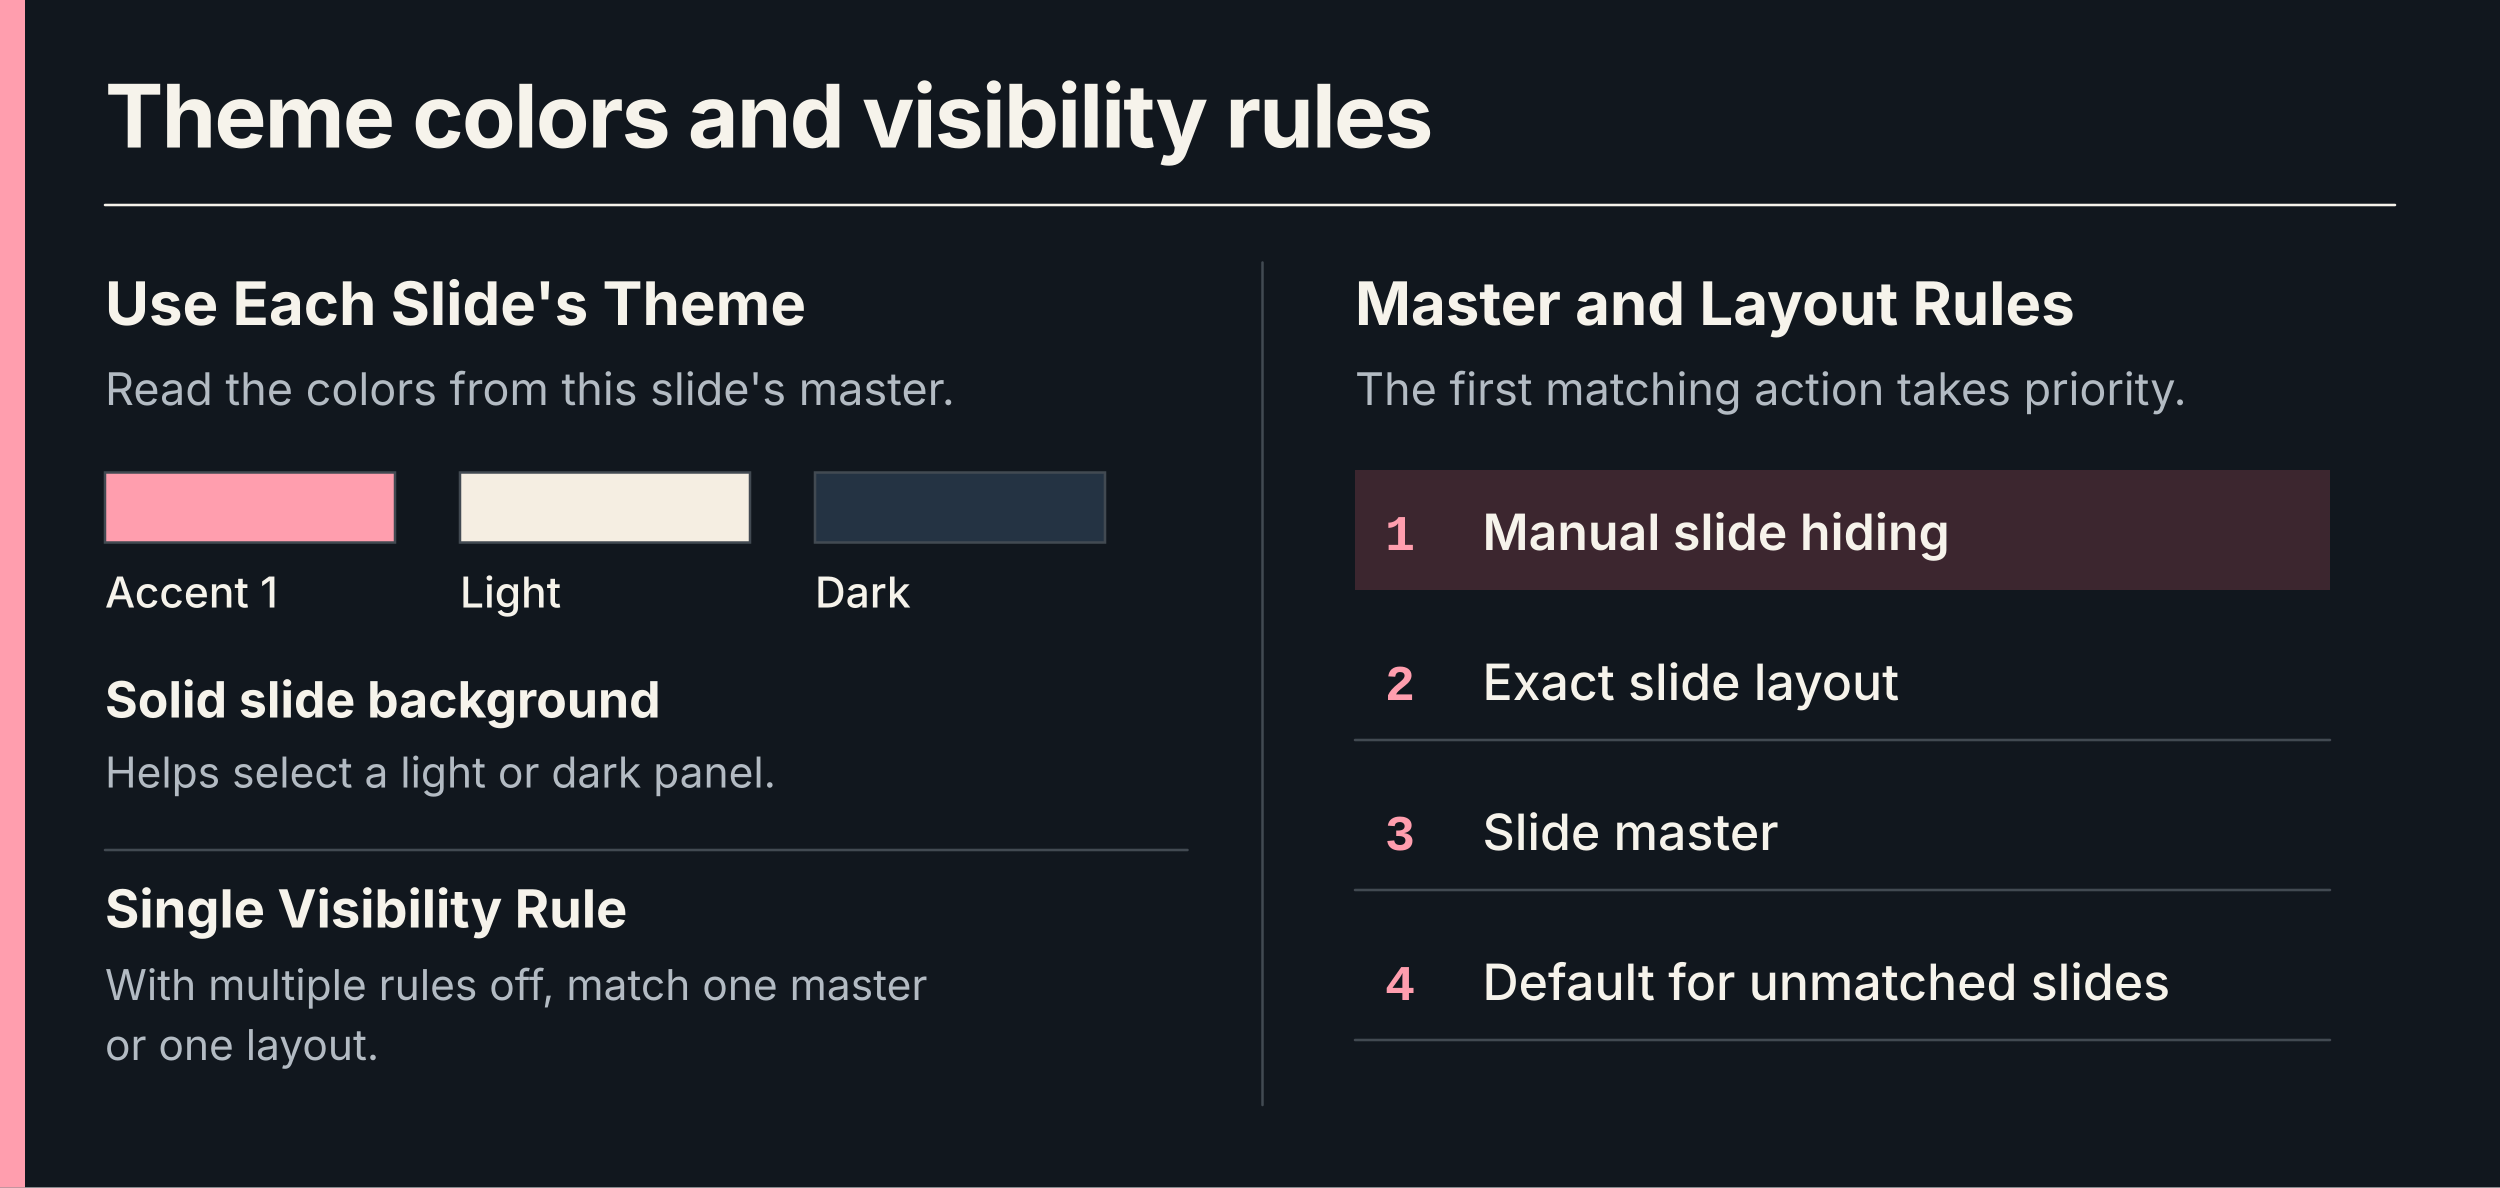
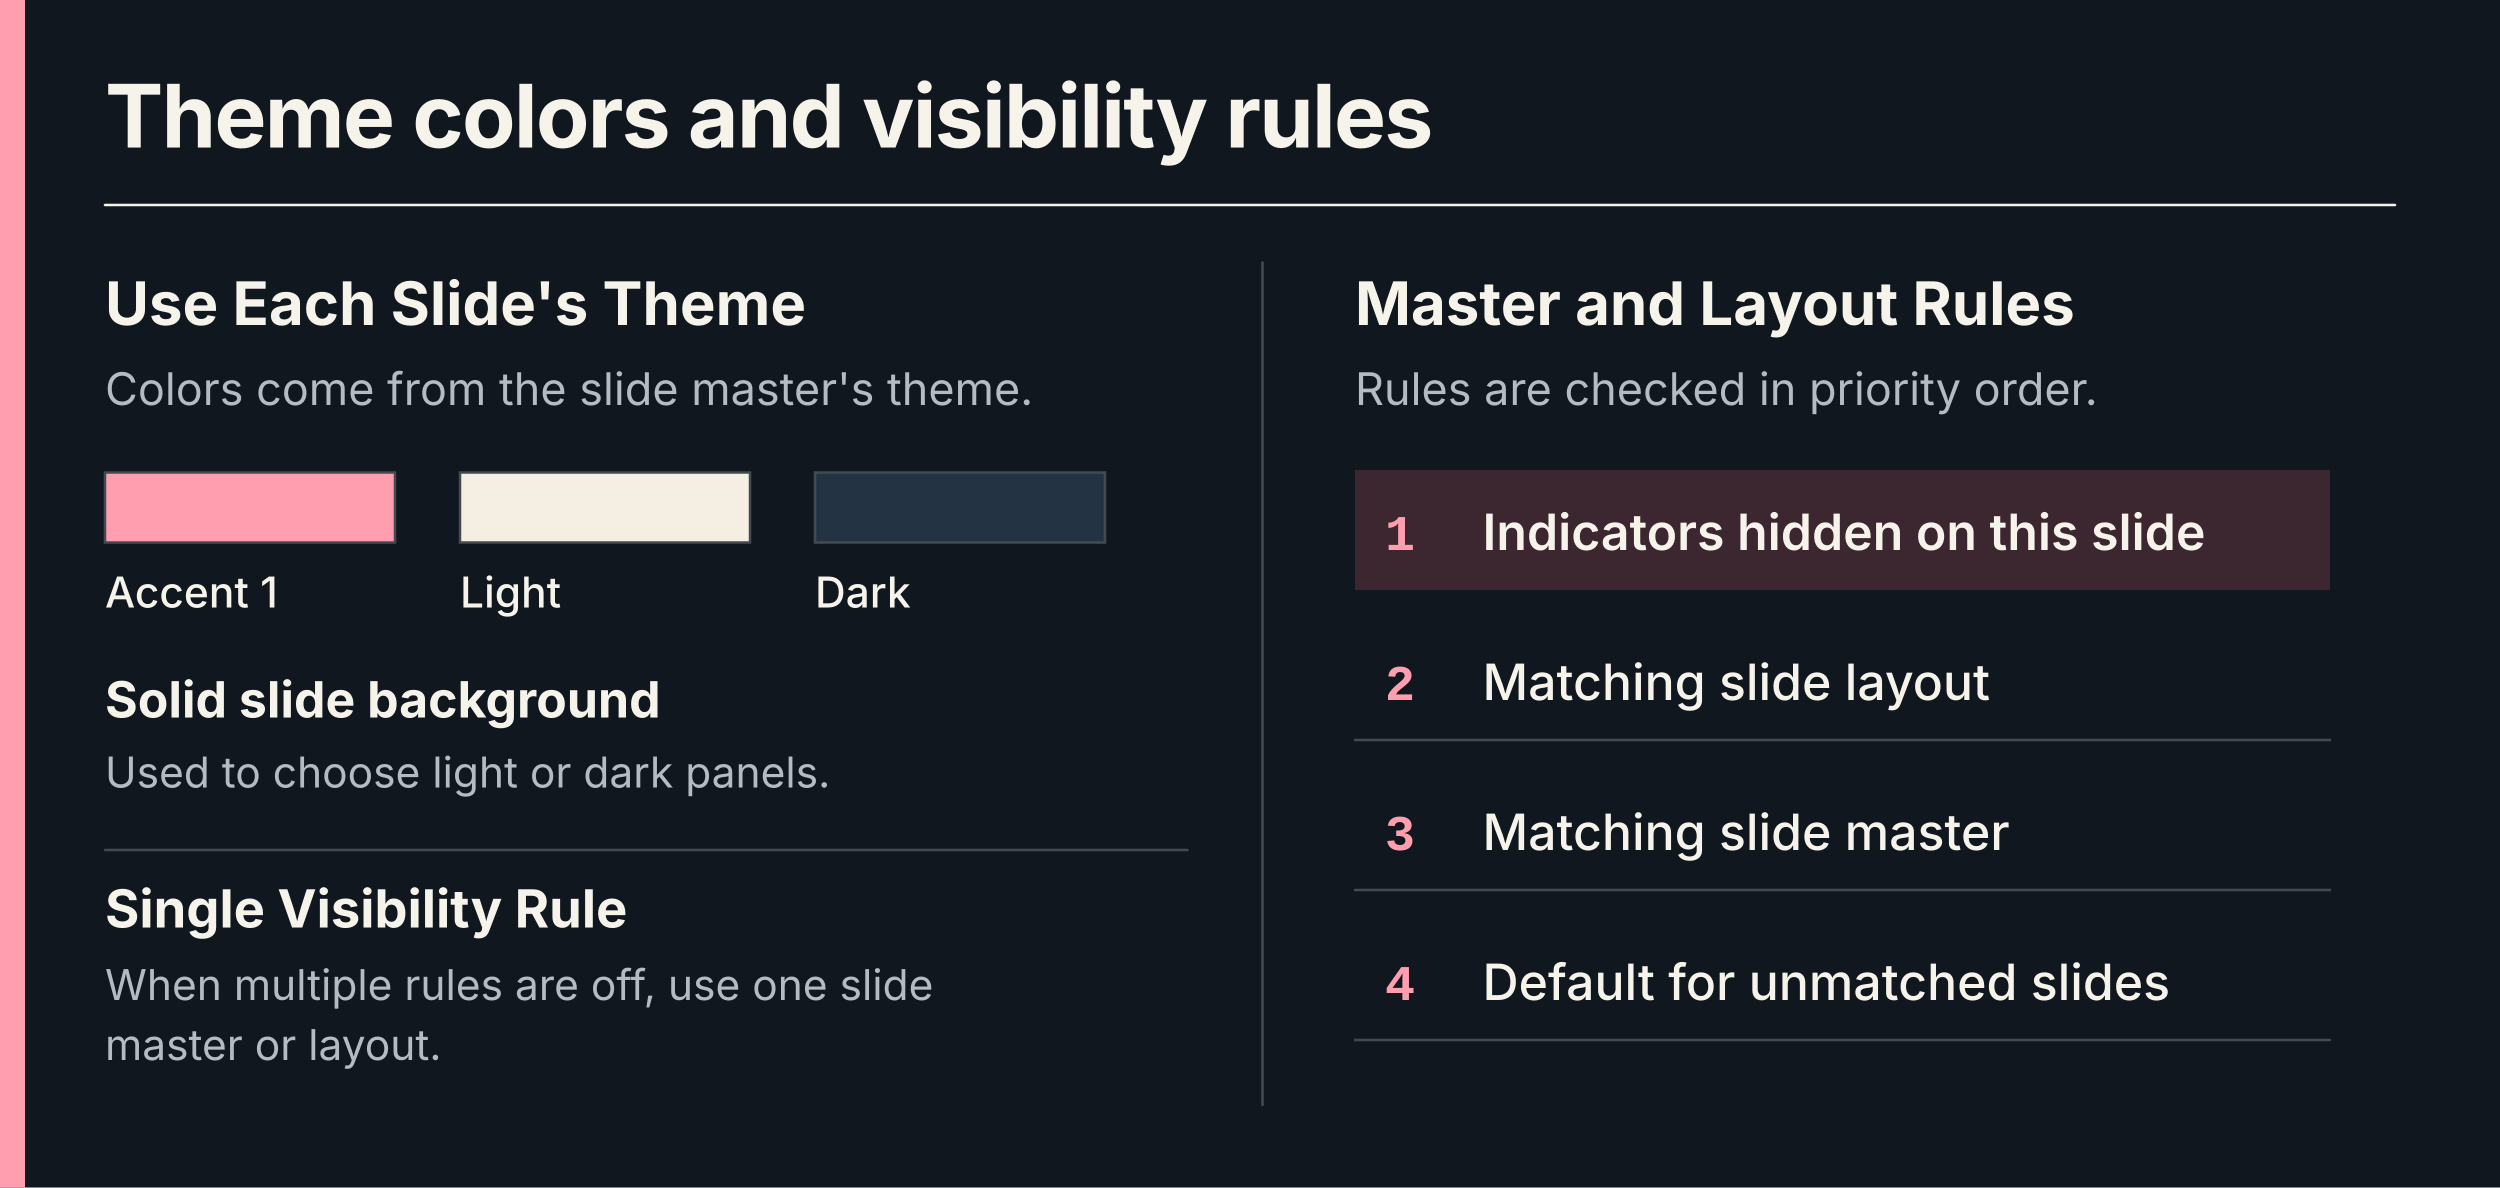
<svg xmlns="http://www.w3.org/2000/svg" viewBox="0 0 1000 475" width="1000" height="475" role="img" aria-labelledby="title desc" xml:lang="en">
  <rect x="0" y="0" width="1000" height="475" rx="0" fill="#11171E" />
  <rect x="0" y="0" width="10" height="475" rx="0" fill="#FF9EAE" />
  <text x="42" y="59" fill="#F6F3EB" font-family="Inter,Arial,Helvetica,'Microsoft YaHei','PingFang SC','Noto Sans CJK SC',sans-serif" font-size="35" font-weight="700" letter-spacing="-0.7" text-anchor="start">Theme colors and visibility rules</text>
  <path d="M42 82L958 82" fill="none" stroke="#F6F3EB" stroke-width="1" stroke-linejoin="round" stroke-linecap="round" />
  <path d="M505 105L505 442" fill="none" stroke="#424A52" stroke-width="1" stroke-linejoin="round" stroke-linecap="round" />
  <text x="42" y="130" fill="#F6F3EB" font-family="Inter,Arial,Helvetica,'Microsoft YaHei','PingFang SC','Noto Sans CJK SC',sans-serif" font-size="24" font-weight="680" letter-spacing="0" text-anchor="start">Use Each Slide's Theme</text>
-   <text x="42" y="162" fill="#B3BBC3" font-family="Inter,Arial,Helvetica,'Microsoft YaHei','PingFang SC','Noto Sans CJK SC',sans-serif" font-size="18" font-weight="400" letter-spacing="0" text-anchor="start">Read the colors from this slide's master.</text>
+   <text x="42" y="162" fill="#B3BBC3" font-family="Inter,Arial,Helvetica,'Microsoft YaHei','PingFang SC','Noto Sans CJK SC',sans-serif" font-size="18" font-weight="400" letter-spacing="0" text-anchor="start">Colors come from the slide master's theme.</text>
  <rect x="42" y="189" width="116" height="28" rx="0" fill="#FF9EAE" stroke="#424A52" stroke-width="1" />
  <text x="42" y="243" fill="#F6F3EB" font-family="Inter,Arial,Helvetica,'Microsoft YaHei','PingFang SC','Noto Sans CJK SC',sans-serif" font-size="17" font-weight="550" letter-spacing="0" text-anchor="start">Accent 1</text>
  <rect x="184" y="189" width="116" height="28" rx="0" fill="#F5EEE2" stroke="#424A52" stroke-width="1" />
  <text x="184" y="243" fill="#F6F3EB" font-family="Inter,Arial,Helvetica,'Microsoft YaHei','PingFang SC','Noto Sans CJK SC',sans-serif" font-size="17" font-weight="550" letter-spacing="0" text-anchor="start">Light</text>
  <rect x="326" y="189" width="116" height="28" rx="0" fill="#243343" stroke="#424A52" stroke-width="1" />
  <text x="326" y="243" fill="#F6F3EB" font-family="Inter,Arial,Helvetica,'Microsoft YaHei','PingFang SC','Noto Sans CJK SC',sans-serif" font-size="17" font-weight="550" letter-spacing="0" text-anchor="start">Dark</text>
  <text x="42" y="287" fill="#F6F3EB" font-family="Inter,Arial,Helvetica,'Microsoft YaHei','PingFang SC','Noto Sans CJK SC',sans-serif" font-size="20" font-weight="660" letter-spacing="0" text-anchor="start">Solid slide background</text>
-   <text x="42" y="315" fill="#B3BBC3" font-family="Inter,Arial,Helvetica,'Microsoft YaHei','PingFang SC','Noto Sans CJK SC',sans-serif" font-size="17" font-weight="400" letter-spacing="0" text-anchor="start">Helps select a light or dark panel.</text>
+   <text x="42" y="315" fill="#B3BBC3" font-family="Inter,Arial,Helvetica,'Microsoft YaHei','PingFang SC','Noto Sans CJK SC',sans-serif" font-size="17" font-weight="400" letter-spacing="0" text-anchor="start">Used to choose light or dark panels.</text>
  <path d="M42 340L475 340" fill="none" stroke="#424A52" stroke-width="1" stroke-linejoin="round" stroke-linecap="round" />
  <text x="42" y="371" fill="#F6F3EB" font-family="Inter,Arial,Helvetica,'Microsoft YaHei','PingFang SC','Noto Sans CJK SC',sans-serif" font-size="21" font-weight="660" letter-spacing="0" text-anchor="start">Single Visibility Rule</text>
-   <text x="42" y="400" fill="#B3BBC3" font-family="Inter,Arial,Helvetica,'Microsoft YaHei','PingFang SC','Noto Sans CJK SC',sans-serif" font-size="17" font-weight="400" letter-spacing="0" text-anchor="start">With multiple rules off, match one master</text>
-   <text x="42" y="424" fill="#B3BBC3" font-family="Inter,Arial,Helvetica,'Microsoft YaHei','PingFang SC','Noto Sans CJK SC',sans-serif" font-size="17" font-weight="400" letter-spacing="0" text-anchor="start">or one layout.</text>
+   <text x="42" y="400" fill="#B3BBC3" font-family="Inter,Arial,Helvetica,'Microsoft YaHei','PingFang SC','Noto Sans CJK SC',sans-serif" font-size="17" font-weight="400" letter-spacing="0" text-anchor="start">When multiple rules are off, use one slide</text>
+   <text x="42" y="424" fill="#B3BBC3" font-family="Inter,Arial,Helvetica,'Microsoft YaHei','PingFang SC','Noto Sans CJK SC',sans-serif" font-size="17" font-weight="400" letter-spacing="0" text-anchor="start">master or layout.</text>
  <text x="542" y="130" fill="#F6F3EB" font-family="Inter,Arial,Helvetica,'Microsoft YaHei','PingFang SC','Noto Sans CJK SC',sans-serif" font-size="24" font-weight="680" letter-spacing="0" text-anchor="start">Master and Layout Rules</text>
-   <text x="542" y="162" fill="#B3BBC3" font-family="Inter,Arial,Helvetica,'Microsoft YaHei','PingFang SC','Noto Sans CJK SC',sans-serif" font-size="18" font-weight="400" letter-spacing="0" text-anchor="start">The first matching action takes priority.</text>
+   <text x="542" y="162" fill="#B3BBC3" font-family="Inter,Arial,Helvetica,'Microsoft YaHei','PingFang SC','Noto Sans CJK SC',sans-serif" font-size="18" font-weight="400" letter-spacing="0" text-anchor="start">Rules are checked in priority order.</text>
  <rect x="542" y="188" width="390" height="48" rx="0" fill="#3C262F" />
  <text x="554" y="220" fill="#FF9EAE" font-family="'SFMono-Regular',Consolas,'Liberation Mono',monospace" font-size="20" font-weight="650" letter-spacing="0" text-anchor="start">1</text>
-   <text x="593" y="220" fill="#F6F3EB" font-family="Inter,Arial,Helvetica,'Microsoft YaHei','PingFang SC','Noto Sans CJK SC',sans-serif" font-size="20" font-weight="620" letter-spacing="0" text-anchor="start">Manual slide hiding</text>
+   <text x="593" y="220" fill="#F6F3EB" font-family="Inter,Arial,Helvetica,'Microsoft YaHei','PingFang SC','Noto Sans CJK SC',sans-serif" font-size="20" font-weight="620" letter-spacing="0" text-anchor="start">Indicators hidden on this slide</text>
  <rect x="542" y="248" width="390" height="48" rx="0" fill="none" />
  <text x="554" y="280" fill="#FF9EAE" font-family="'SFMono-Regular',Consolas,'Liberation Mono',monospace" font-size="20" font-weight="650" letter-spacing="0" text-anchor="start">2</text>
-   <text x="593" y="280" fill="#F6F3EB" font-family="Inter,Arial,Helvetica,'Microsoft YaHei','PingFang SC','Noto Sans CJK SC',sans-serif" font-size="20" font-weight="480" letter-spacing="0" text-anchor="start">Exact slide layout</text>
+   <text x="593" y="280" fill="#F6F3EB" font-family="Inter,Arial,Helvetica,'Microsoft YaHei','PingFang SC','Noto Sans CJK SC',sans-serif" font-size="20" font-weight="480" letter-spacing="0" text-anchor="start">Matching slide layout</text>
  <path d="M542 296L932 296" fill="none" stroke="#424A52" stroke-width="1" stroke-linejoin="round" stroke-linecap="round" />
  <rect x="542" y="308" width="390" height="48" rx="0" fill="none" />
  <text x="554" y="340" fill="#FF9EAE" font-family="'SFMono-Regular',Consolas,'Liberation Mono',monospace" font-size="20" font-weight="650" letter-spacing="0" text-anchor="start">3</text>
-   <text x="593" y="340" fill="#F6F3EB" font-family="Inter,Arial,Helvetica,'Microsoft YaHei','PingFang SC','Noto Sans CJK SC',sans-serif" font-size="20" font-weight="480" letter-spacing="0" text-anchor="start">Slide master</text>
+   <text x="593" y="340" fill="#F6F3EB" font-family="Inter,Arial,Helvetica,'Microsoft YaHei','PingFang SC','Noto Sans CJK SC',sans-serif" font-size="20" font-weight="480" letter-spacing="0" text-anchor="start">Matching slide master</text>
  <path d="M542 356L932 356" fill="none" stroke="#424A52" stroke-width="1" stroke-linejoin="round" stroke-linecap="round" />
  <rect x="542" y="368" width="390" height="48" rx="0" fill="none" />
  <text x="554" y="400" fill="#FF9EAE" font-family="'SFMono-Regular',Consolas,'Liberation Mono',monospace" font-size="20" font-weight="650" letter-spacing="0" text-anchor="start">4</text>
  <text x="593" y="400" fill="#F6F3EB" font-family="Inter,Arial,Helvetica,'Microsoft YaHei','PingFang SC','Noto Sans CJK SC',sans-serif" font-size="20" font-weight="480" letter-spacing="0" text-anchor="start">Default for unmatched slides</text>
  <path d="M542 416L932 416" fill="none" stroke="#424A52" stroke-width="1" stroke-linejoin="round" stroke-linecap="round" />
</svg>
